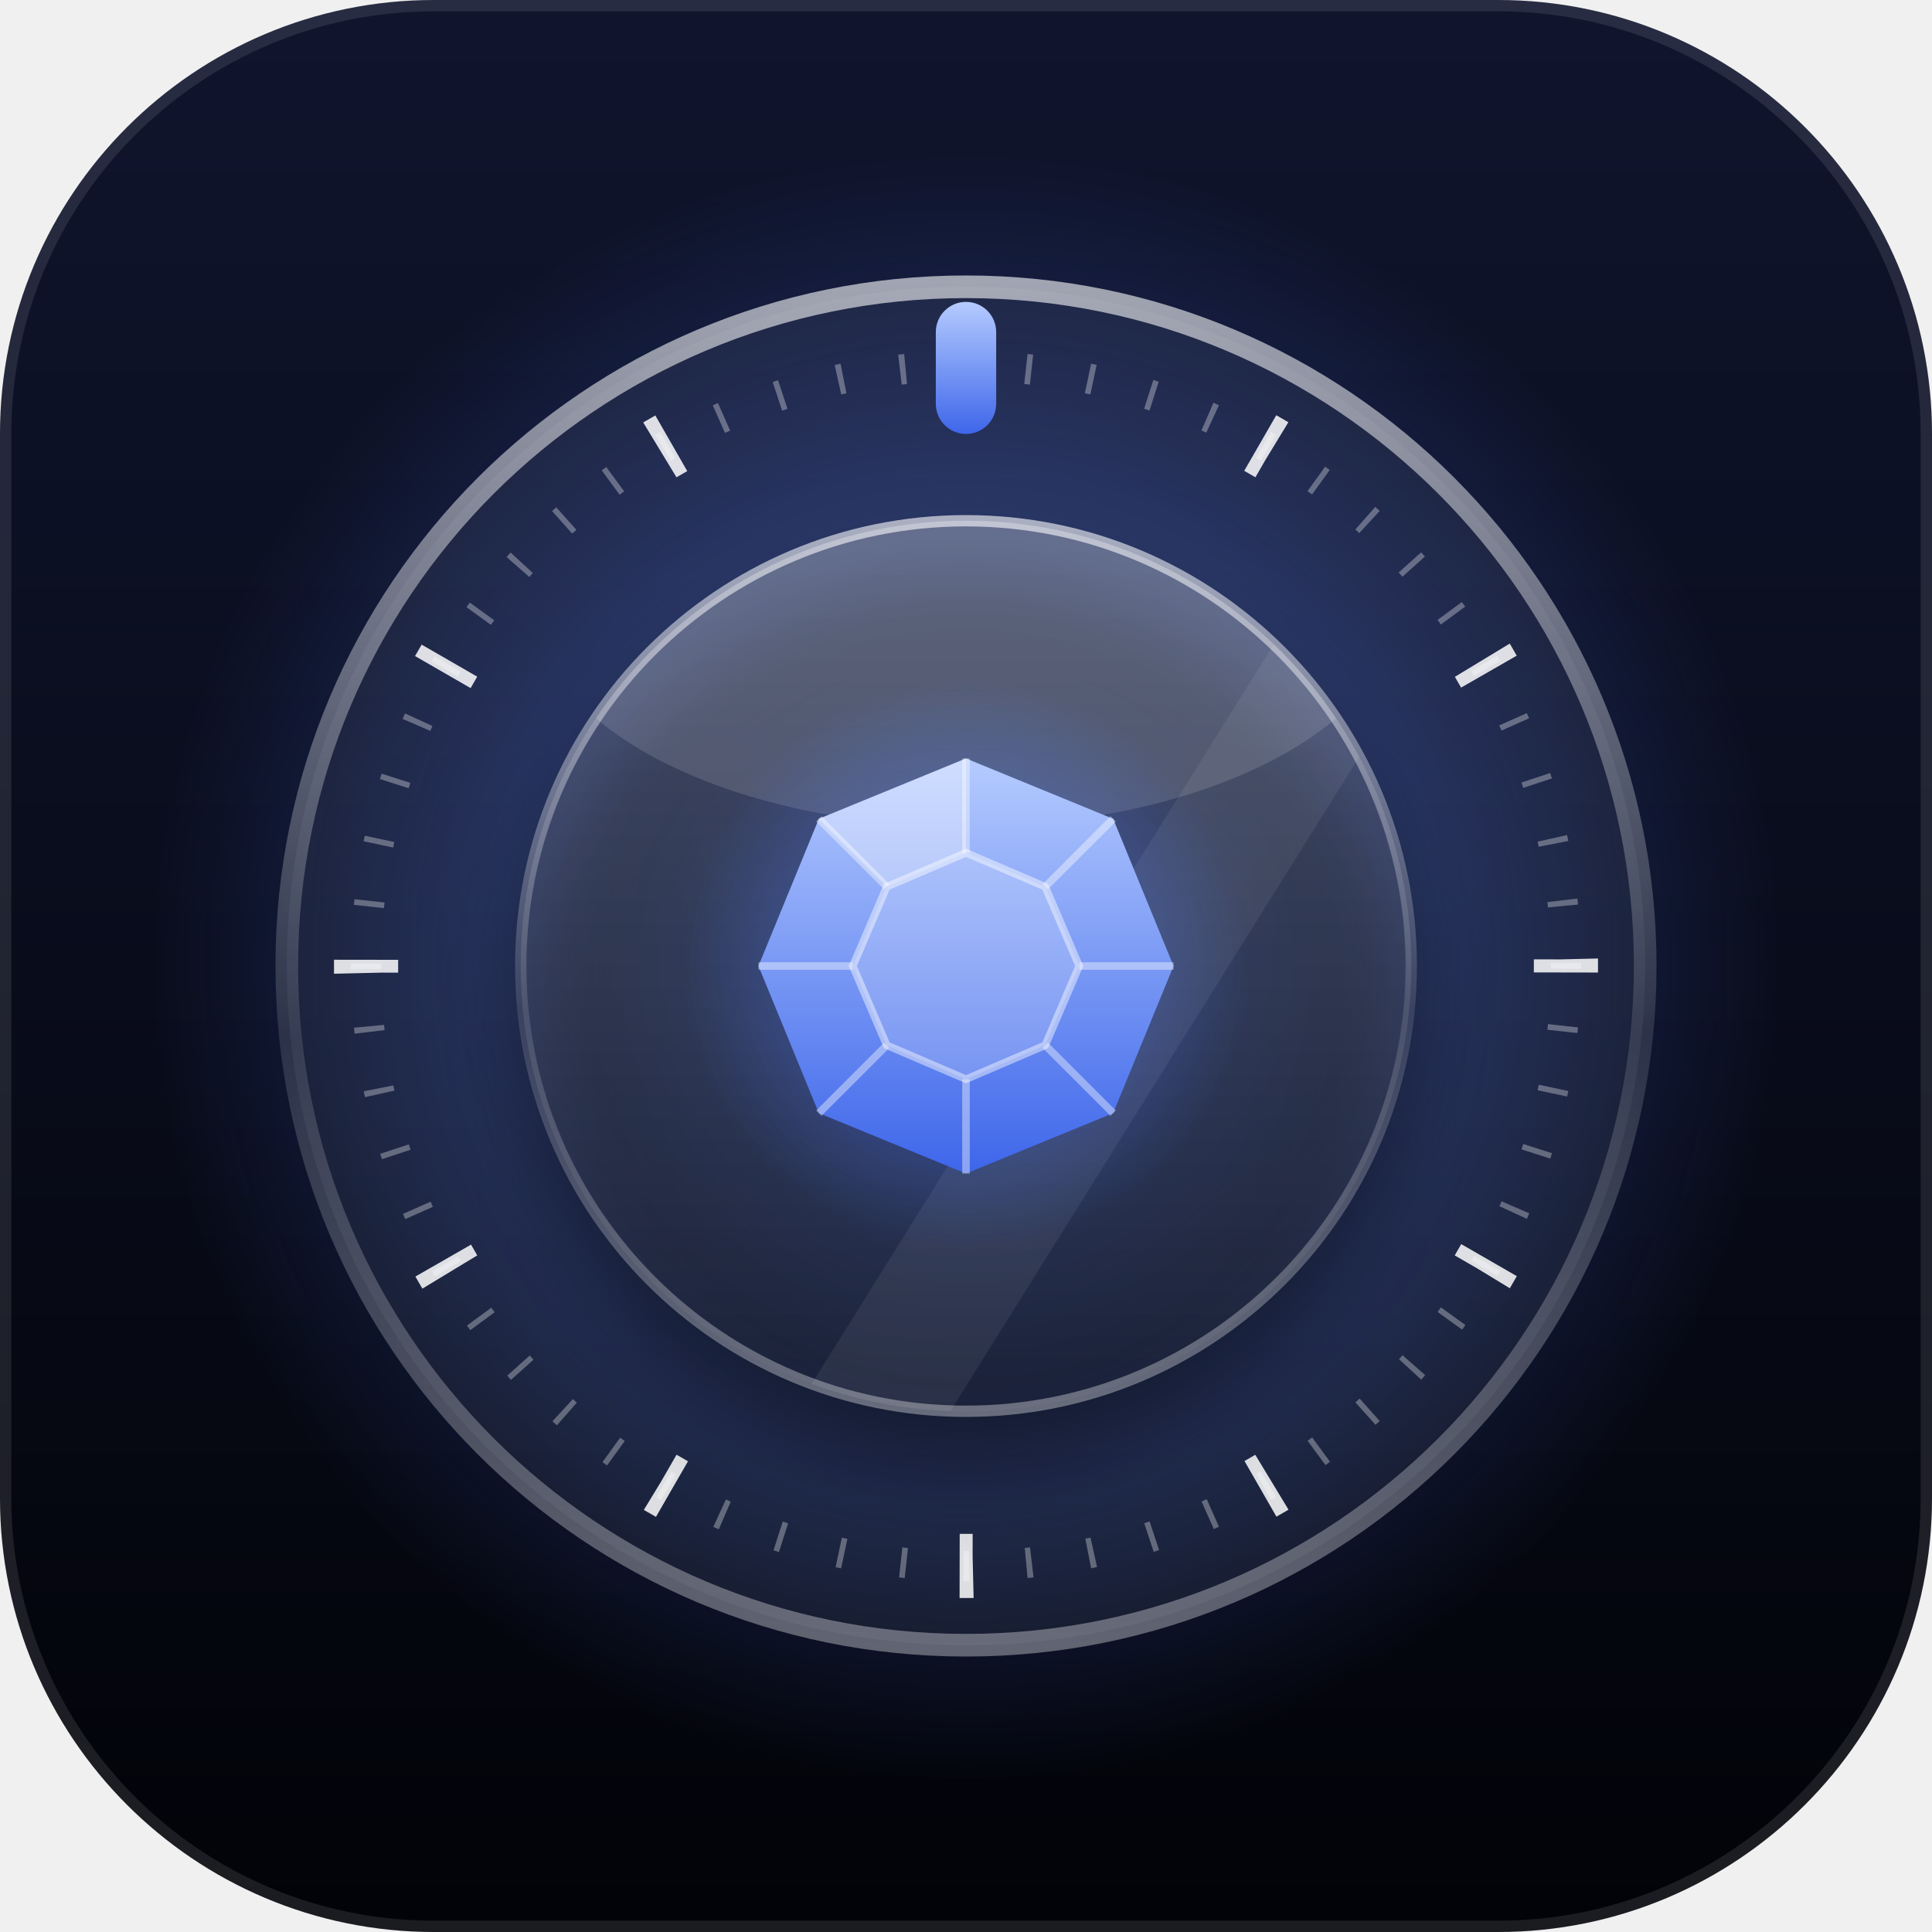
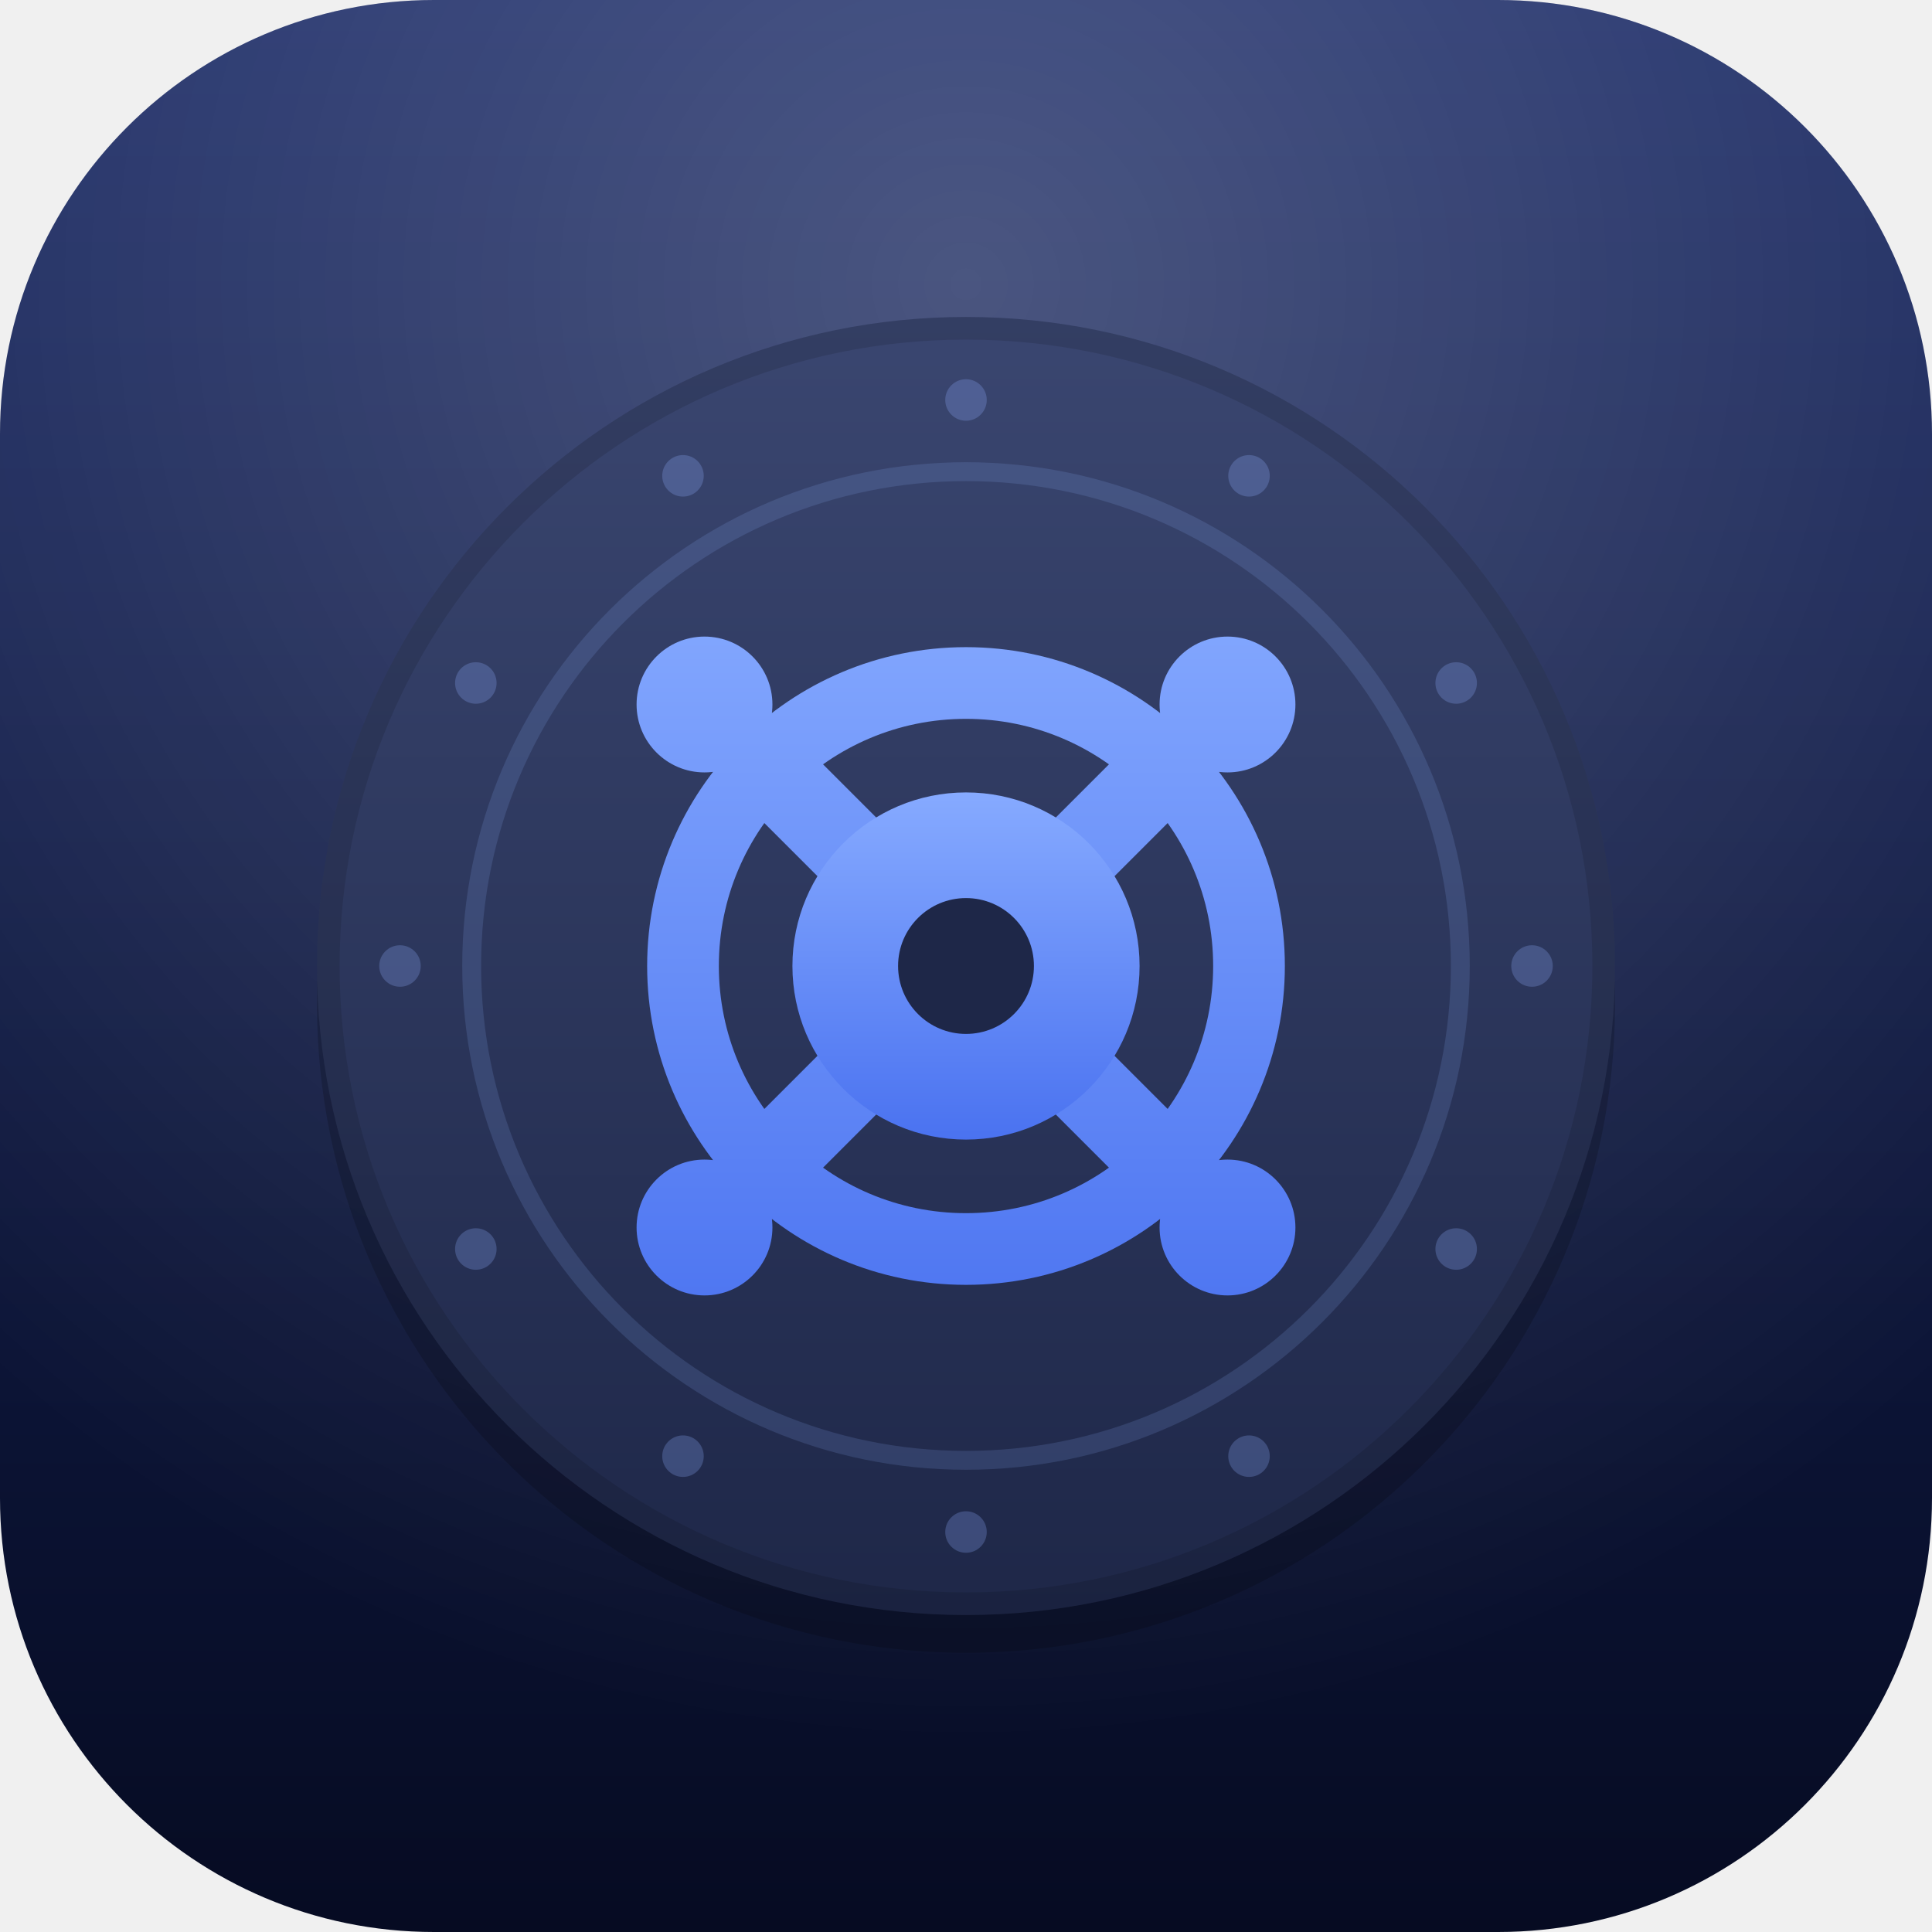
<svg xmlns="http://www.w3.org/2000/svg" viewBox="0 0 1024 1024" width="1024" height="1024">
  <defs>
-     <linearGradient id="gd-dark-bg" x1="0" y1="0" x2="0" y2="1">
-       <stop offset="0" stop-color="#10152E" stop-opacity="1" />
-       <stop offset="1" stop-color="#020308" stop-opacity="1" />
-     </linearGradient>
-     <radialGradient id="gd-dark-glow" cx="0.5" cy="0.5" r="0.5">
-       <stop offset="0" stop-color="#4F7BFF" stop-opacity=".6" />
-       <stop offset="1" stop-color="#4F7BFF" stop-opacity="0" />
-     </radialGradient>
-     <linearGradient id="gd-dark-rim" x1="0" y1="0" x2="0" y2="1">
-       <stop offset="0" stop-color="#FFFFFF" stop-opacity=".6" />
-       <stop offset=".55" stop-color="#FFFFFF" stop-opacity=".12" />
-       <stop offset="1" stop-color="#FFFFFF" stop-opacity=".35" />
-     </linearGradient>
-     <linearGradient id="gd-dark-disc" x1="0" y1="0" x2="0" y2="1">
-       <stop offset="0" stop-color="#FFFFFF" stop-opacity=".18" />
-       <stop offset="1" stop-color="#FFFFFF" stop-opacity=".02" />
-     </linearGradient>
-     <linearGradient id="gd-dark-key" x1="0" y1="0" x2="0" y2="1">
-       <stop offset="0" stop-color="#B5CBFF" />
-       <stop offset="1" stop-color="#3E66EA" />
-     </linearGradient>
-     <clipPath id="gd-dark-clip">
-       <circle cx="512" cy="512" r="236" />
+     <clipPath id="sq">
+       <rect width="1024" height="1024" rx="230" />
    </clipPath>
-     <filter id="gd-dark-blur" x="-30%" y="-30%" width="160%" height="160%">
-       <feGaussianBlur stdDeviation="22" />
-     </filter>
  </defs>
-   <rect width="1024" height="1024" rx="230" fill="url(#gd-dark-bg)" />
-   <rect x="3" y="3" width="1018" height="1018" rx="227" fill="none" stroke="#FFFFFF" stroke-opacity=".10" stroke-width="6" />
-   <circle cx="512" cy="512" r="430" fill="url(#gd-dark-glow)" />
-   <circle cx="512" cy="512" r="360" fill="#FFFFFF" fill-opacity=".05" stroke="url(#gd-dark-rim)" stroke-width="12" />
-   <circle cx="512" cy="512" r="318" fill="none" stroke="#FFFFFF" stroke-opacity=".32" stroke-width="16" stroke-dasharray="3 30.3" transform="rotate(-90.27 512 512)" />
-   <circle cx="512" cy="512" r="318" fill="none" stroke="#FFFFFF" stroke-opacity=".85" stroke-width="34" stroke-dasharray="7 159.5" transform="rotate(-90.63 512 512)" />
-   <rect x="496" y="160" width="32" height="70" rx="16" fill="url(#gd-dark-key)" />
-   <circle cx="512" cy="540" r="236" fill="#000000" fill-opacity=".45" filter="url(#gd-dark-blur)" />
-   <circle cx="512" cy="512" r="236" fill="url(#gd-dark-disc)" />
-   <g clip-path="url(#gd-dark-clip)">
-     <ellipse cx="512" cy="318" rx="230" ry="120" fill="#FFFFFF" fill-opacity=".13" />
-     <rect x="560" y="180" width="70" height="700" fill="#FFFFFF" fill-opacity=".07" transform="rotate(32 512 512)" />
+   <g clip-path="url(#sq)">
+     <defs>
+       <linearGradient id="L0bg" gradientUnits="userSpaceOnUse" x1="0" y1="0" x2="0" y2="1024">
+         <stop offset="0" stop-color="#1A2A66" />
+         <stop offset="1" stop-color="#060B22" />
+       </linearGradient>
+       <radialGradient id="L0hi" cx=".5" cy=".15" r=".75">
+         <stop offset="0" stop-color="#FFFFFF" stop-opacity=".22" />
+         <stop offset="1" stop-color="#FFFFFF" stop-opacity="0" />
+       </radialGradient>
+     </defs>
+     <rect width="1024" height="1024" fill="url(#L0bg)" />
+     <rect width="1024" height="1024" fill="url(#L0hi)" />
+     <circle cx="512" cy="532" r="344" fill="#000" fill-opacity=".18" />
+     <defs>
+       <linearGradient id="L1d" gradientUnits="userSpaceOnUse" x1="0" y1="168" x2="0" y2="856">
+         <stop offset="0" stop-color="#3A4670" />
+         <stop offset="1" stop-color="#1E2748" />
+       </linearGradient>
+     </defs>
+     <circle cx="512" cy="512" r="344" fill="url(#L1d)" />
+     <circle cx="512" cy="512" r="338" fill="none" stroke="#000000" stroke-opacity=".12" stroke-width="12" />
+     <circle cx="512" cy="512" r="262" fill="none" stroke="#8FB0FF" stroke-opacity=".16" stroke-width="10" />
+     <circle cx="512.0" cy="212.0" r="11" fill="#8FB0FF" fill-opacity=".26" />
+     <circle cx="662.0" cy="252.2" r="11" fill="#8FB0FF" fill-opacity=".26" />
+     <circle cx="771.8" cy="362.0" r="11" fill="#8FB0FF" fill-opacity=".26" />
+     <circle cx="812.0" cy="512.0" r="11" fill="#8FB0FF" fill-opacity=".26" />
+     <circle cx="771.8" cy="662.0" r="11" fill="#8FB0FF" fill-opacity=".26" />
+     <circle cx="662.0" cy="771.8" r="11" fill="#8FB0FF" fill-opacity=".26" />
+     <circle cx="512.0" cy="812.0" r="11" fill="#8FB0FF" fill-opacity=".26" />
+     <circle cx="362.0" cy="771.8" r="11" fill="#8FB0FF" fill-opacity=".26" />
+     <circle cx="252.2" cy="662.0" r="11" fill="#8FB0FF" fill-opacity=".26" />
+     <circle cx="212.0" cy="512.0" r="11" fill="#8FB0FF" fill-opacity=".26" />
+     <circle cx="252.2" cy="362.0" r="11" fill="#8FB0FF" fill-opacity=".26" />
+     <circle cx="362.0" cy="252.2" r="11" fill="#8FB0FF" fill-opacity=".26" />
+     <defs>
+       <linearGradient id="L2w" gradientUnits="userSpaceOnUse" x1="0" y1="300" x2="0" y2="724">
+         <stop offset="0" stop-color="#86AAFF" />
+         <stop offset="1" stop-color="#4A72F0" />
+       </linearGradient>
+     </defs>
+     <circle cx="512" cy="512" r="150" fill="none" stroke="url(#L2w)" stroke-width="38" />
+     <g stroke="url(#L2w)" stroke-width="44" stroke-linecap="round">
+       <line x1="650.6" y1="650.6" x2="373.4" y2="373.4" />
+       <line x1="373.4" y1="650.6" x2="650.6" y2="373.4" />
+     </g>
+     <circle cx="650.6" cy="650.6" r="36" fill="url(#L2w)" />
+     <circle cx="373.4" cy="650.6" r="36" fill="url(#L2w)" />
+     <circle cx="373.4" cy="373.4" r="36" fill="url(#L2w)" />
+     <circle cx="650.6" cy="373.4" r="36" fill="url(#L2w)" />
+     <defs>
+       <linearGradient id="L3h" gradientUnits="userSpaceOnUse" x1="0" y1="420" x2="0" y2="604">
+         <stop offset="0" stop-color="#86AAFF" />
+         <stop offset="1" stop-color="#4A72F0" />
+       </linearGradient>
+     </defs>
+     <circle cx="512" cy="512" r="92" fill="url(#L3h)" />
+     <circle cx="512" cy="512" r="36" fill="#1E2748" />
  </g>
-   <circle cx="512" cy="512" r="236" fill="none" stroke="url(#gd-dark-rim)" stroke-width="6" />
-   <circle cx="512" cy="512" r="150" fill="url(#gd-dark-glow)" />
-   <polygon points="512,402 590,434 622,512 590,590 512,622 434,590 402,512 434,434" fill="url(#gd-dark-key)" />
-   <polygon points="512,452 554,470 572,512 554,554 512,572 470,554 452,512 470,470" fill="#FFFFFF" fill-opacity=".18" stroke="#FFFFFF" stroke-opacity=".45" stroke-width="4" />
-   <path d="M512 402 L512 452 M590 434 L554 470 M622 512 L572 512 M590 590 L554 554 M512 622 L512 572 M434 590 L470 554 M402 512 L452 512 M434 434 L470 470" stroke="#FFFFFF" stroke-opacity=".4" stroke-width="4" />
-   <polygon points="512,402 434,434 470,470 512,452" fill="#FFFFFF" fill-opacity=".35" />
</svg>
